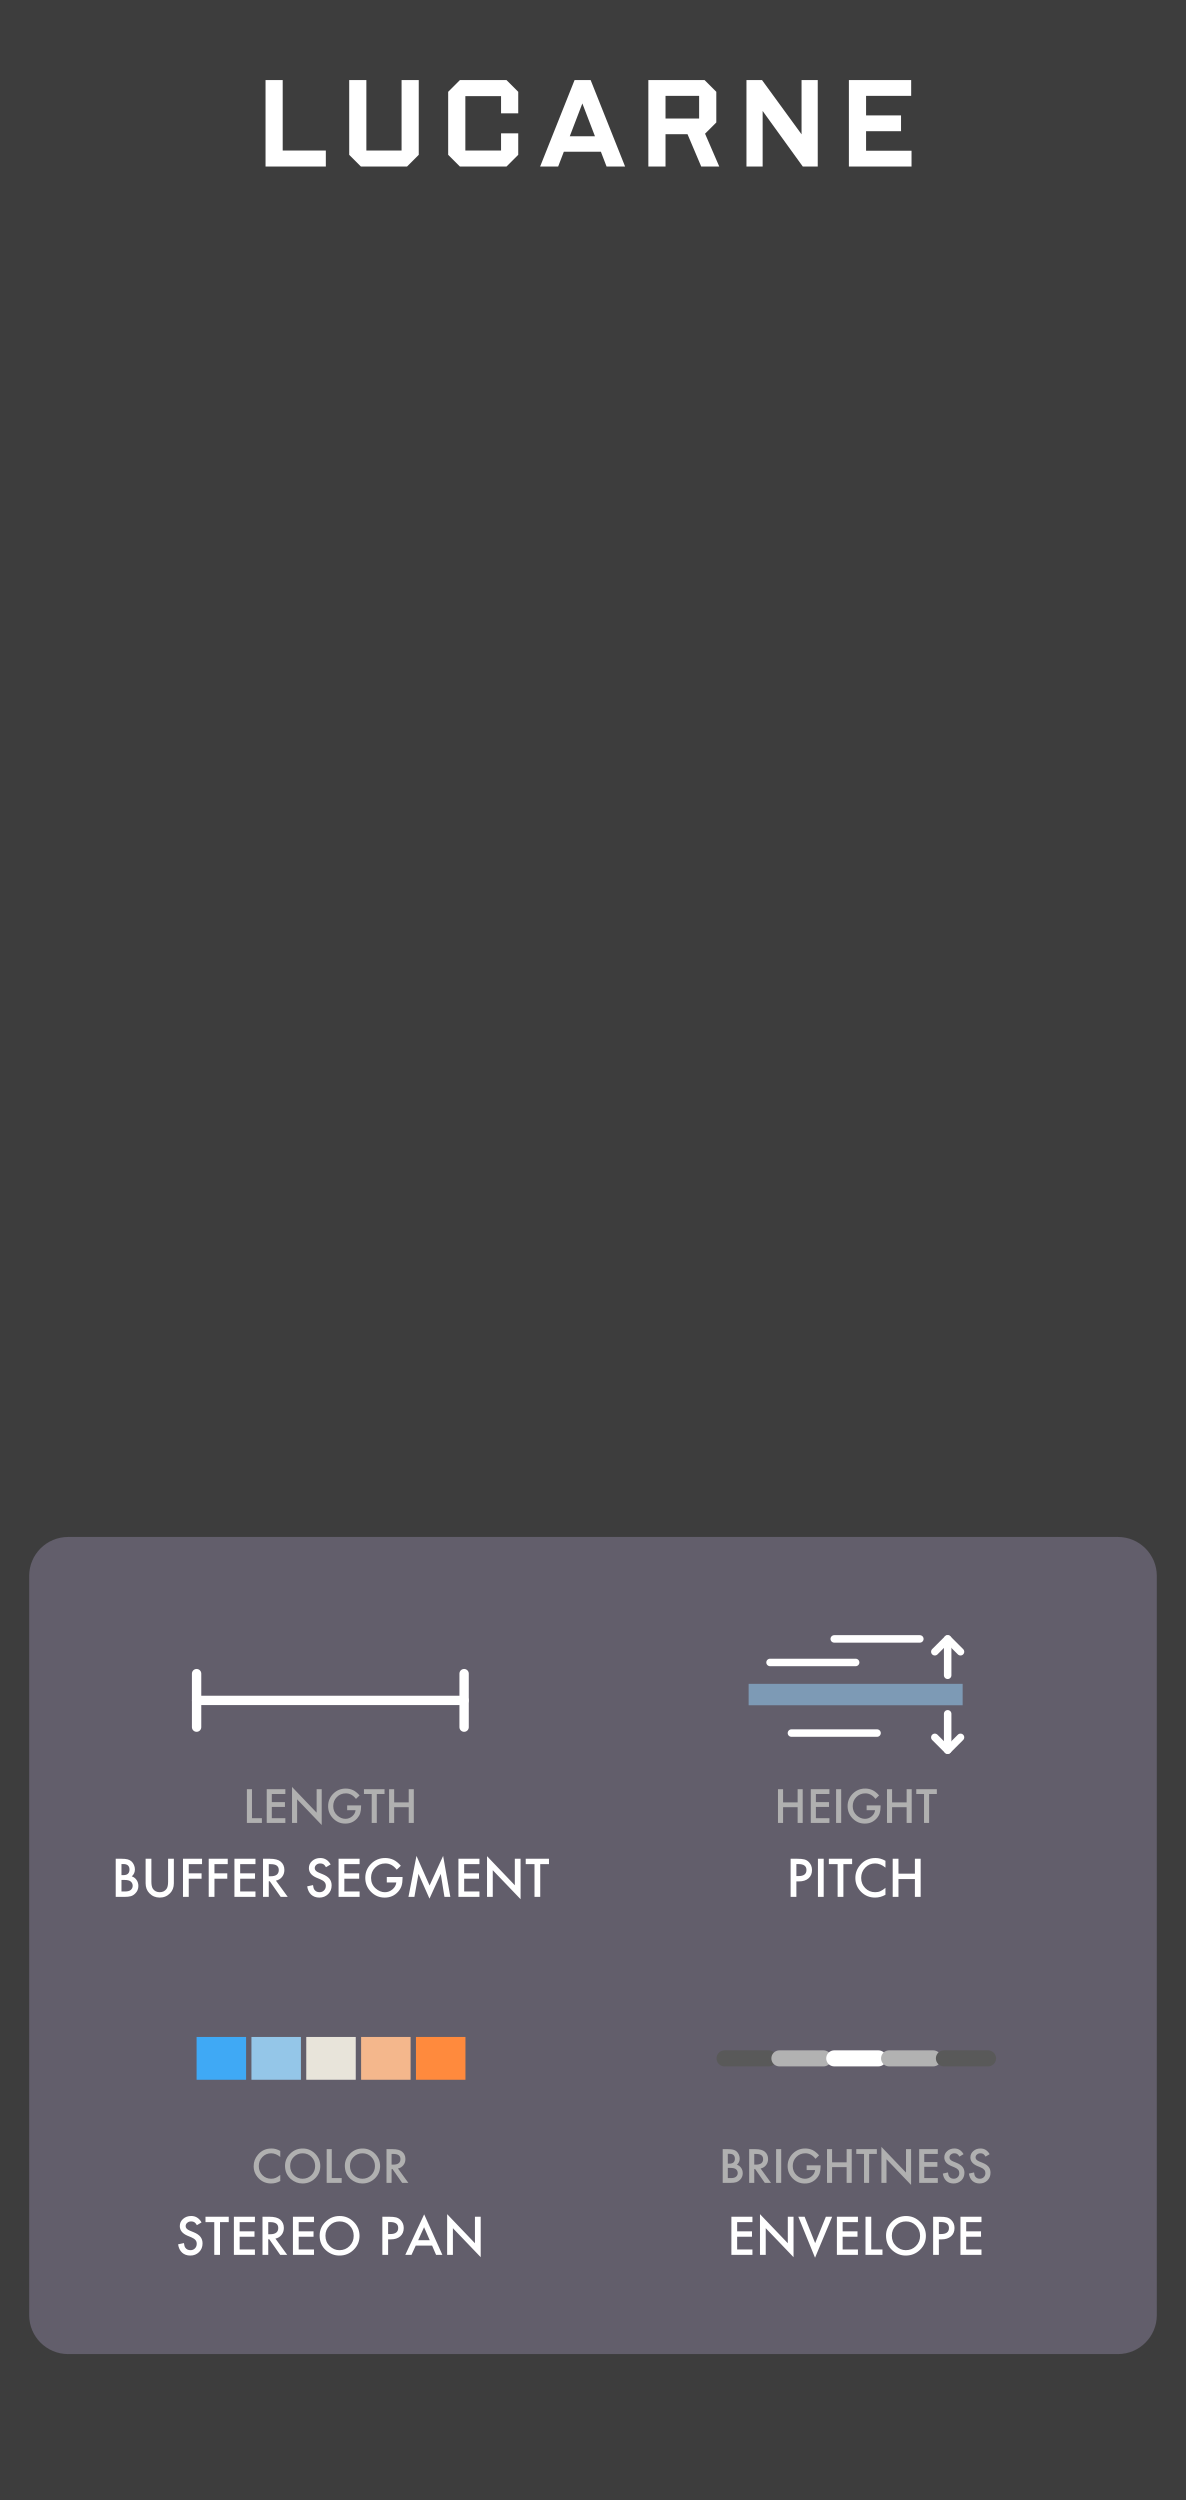
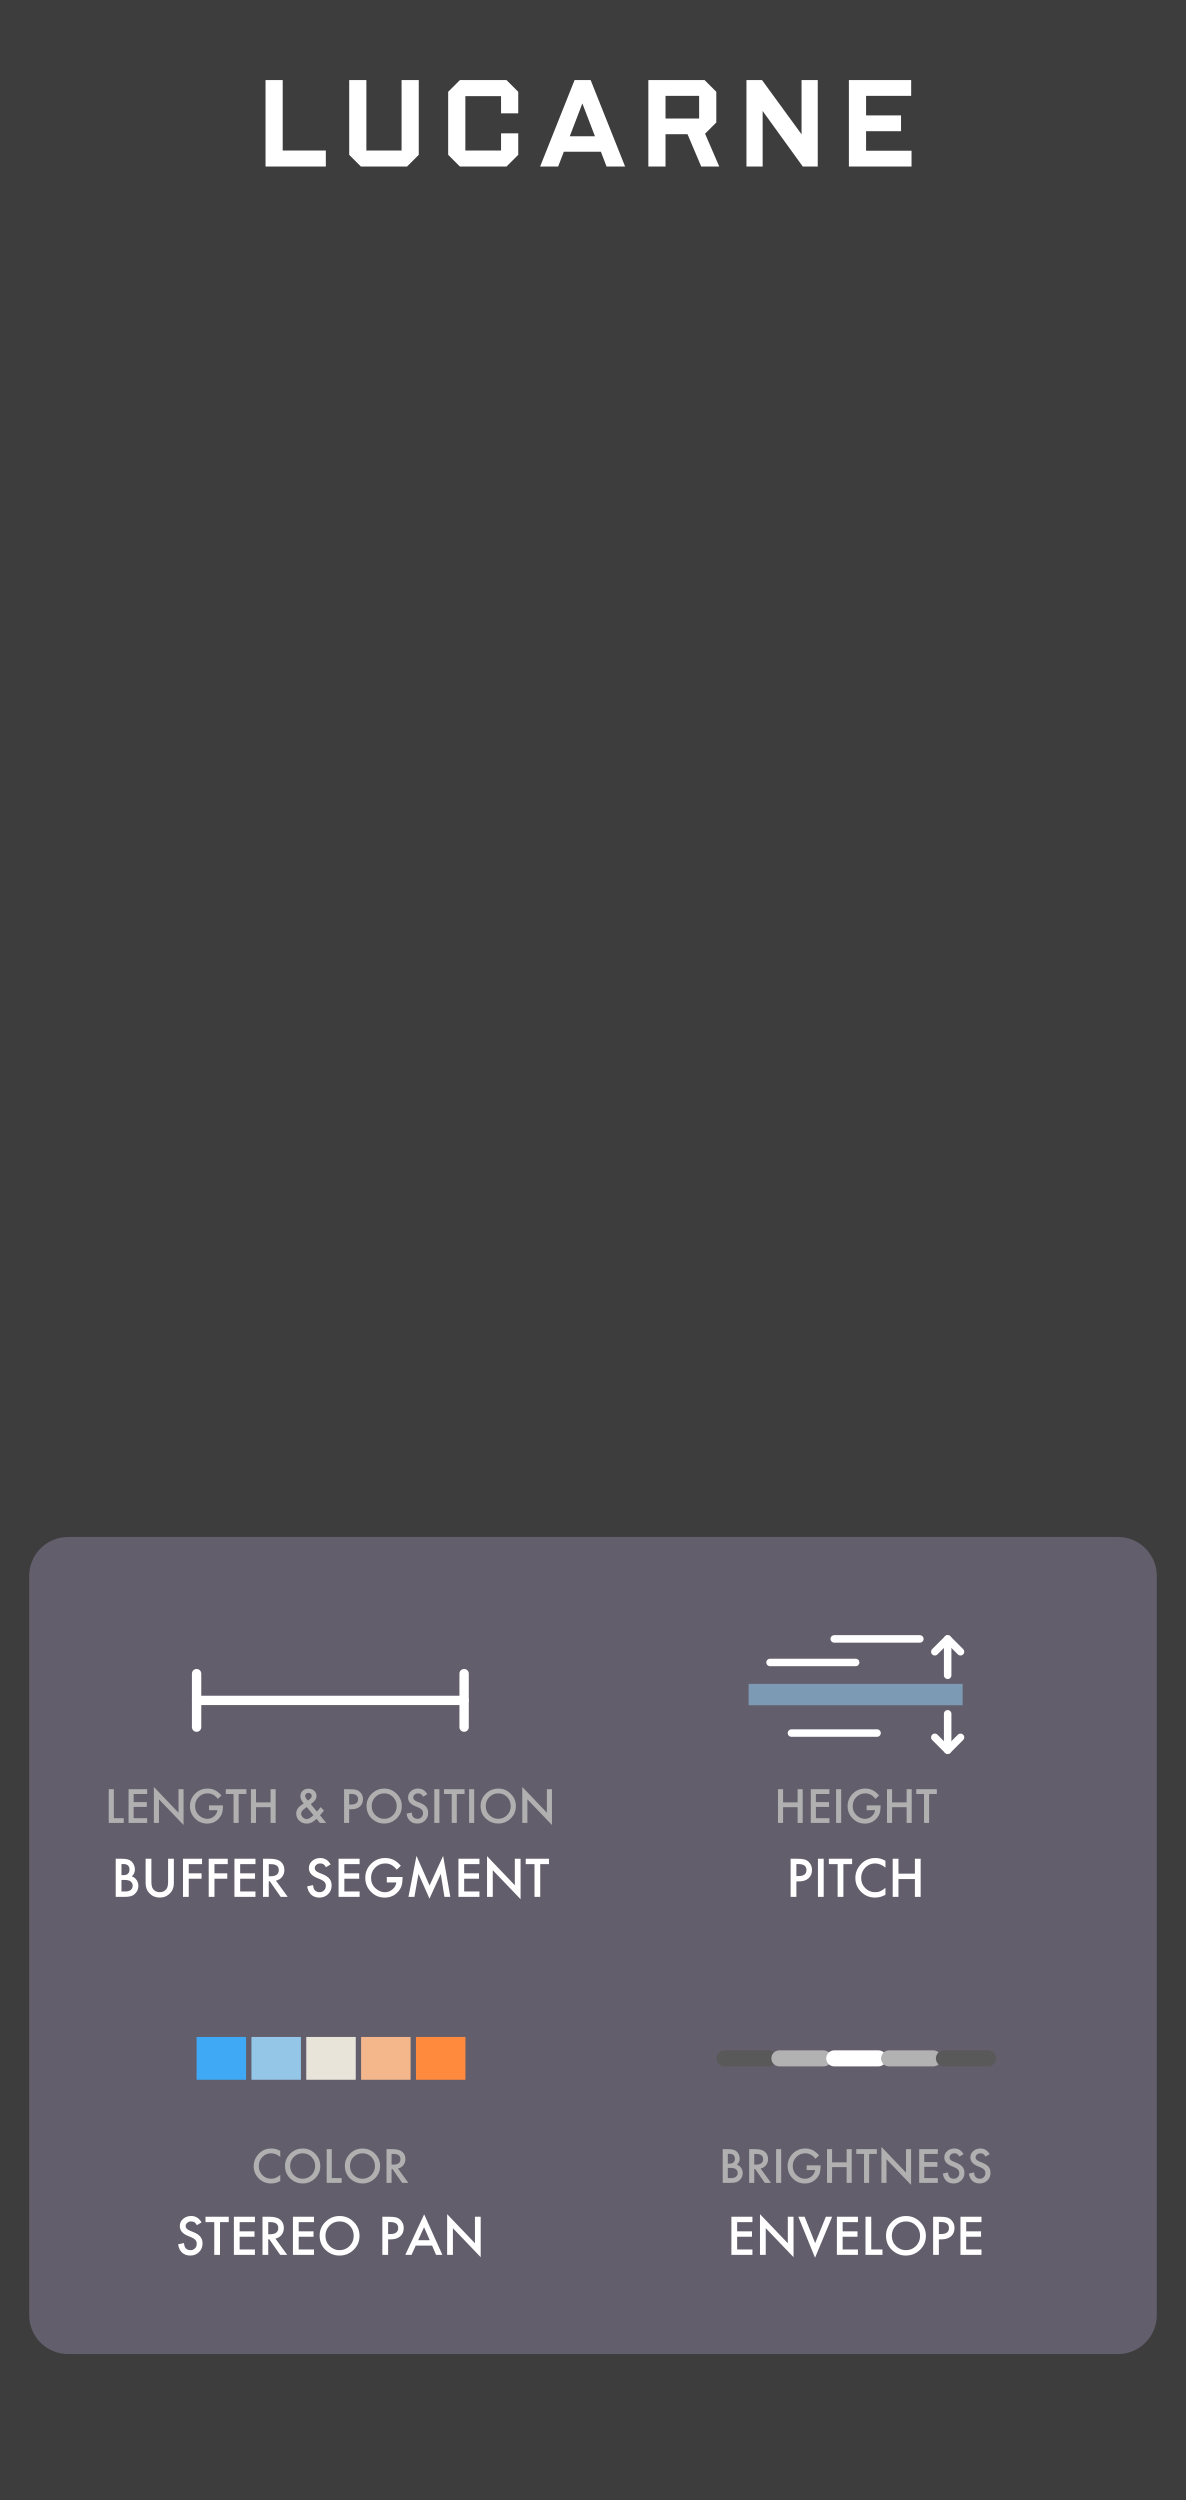
<svg xmlns="http://www.w3.org/2000/svg" version="1.1" width="60.96mm" height="128.5mm" viewBox="0 0 60.96 128.5">
  <g id="panel">
    <rect x="0" y="0" width="60.96" height="128.5" fill="#3d3d3d" />
    <rect class="zone" x="1.50" y="79.00" width="57.96" height="42.00" rx="2.00" fill="#9a8fb0" fill-opacity="0.4" />
    <path fill="#ffffff" d="M13.649 8.561H16.748V7.736H14.531V4.116H13.649Z M18.552 8.561H20.921L21.524 7.958V4.116H20.641V7.736H18.831V4.116H17.949V7.958Z M23.639 8.561H26.033L26.637 7.958V6.853H25.754V7.736H23.919V4.941H25.754V5.824H26.637V4.719L26.033 4.116H23.639L23.036 4.719V7.958Z M27.762 8.561H28.689L28.981 7.799H30.886L31.178 8.561H32.13L30.359 4.116H29.533ZM29.286 7.005 29.933 5.316 30.581 7.005Z M33.325 8.561H34.208V6.897H35.338L36.043 8.561H36.97L36.24 6.872L36.818 6.294V4.719L36.215 4.116H33.325ZM34.208 6.091V4.929H35.935V6.091Z M38.368 8.561H39.2V5.704L41.264 8.561H42.032V4.116H41.2V6.904L39.168 4.116H38.368Z M43.633 8.561H46.853V7.748H44.516V6.745H46.313V5.932H44.516V4.929H46.834V4.116H43.633Z" />
-     <path fill="#b0b0b0" d="M12.952 91.966V93.454H13.461V93.7H12.69V91.966Z M14.667 92.212H13.971V92.629H14.646V92.875H13.971V93.454H14.667V93.7H13.71V91.966H14.667Z M15.01 93.7V91.848L16.275 93.171V91.966H16.536V93.806L15.272 92.486V93.7Z M17.844 92.797H18.56V92.854Q18.56 93.05 18.514 93.2Q18.469 93.34 18.362 93.461Q18.121 93.733 17.748 93.733Q17.384 93.733 17.125 93.47Q16.865 93.206 16.865 92.836Q16.865 92.459 17.129 92.196Q17.393 91.932 17.772 91.932Q17.975 91.932 18.151 92.015Q18.32 92.099 18.483 92.285L18.296 92.464Q18.083 92.179 17.776 92.179Q17.501 92.179 17.315 92.369Q17.128 92.556 17.128 92.836Q17.128 93.126 17.336 93.314Q17.53 93.488 17.757 93.488Q17.95 93.488 18.104 93.357Q18.258 93.226 18.276 93.043H17.844Z M19.368 92.212V93.7H19.106V92.212H18.707V91.966H19.765V92.212Z M20.26 92.644H21.008V91.966H21.27V93.7H21.008V92.89H20.26V93.7H19.999V91.966H20.26Z" />
+     <path fill="#b0b0b0" d="M5.851 91.966V93.454H6.36V93.7H5.589V91.966Z M7.565 92.212H6.87V92.629H7.545V92.875H6.87V93.454H7.565V93.7H6.609V91.966H7.565Z M7.909 93.7V91.848L9.174 93.171V91.966H9.435V93.806L8.171 92.486V93.7Z M10.743 92.797H11.459V92.854Q11.459 93.05 11.413 93.2Q11.368 93.34 11.261 93.461Q11.02 93.733 10.647 93.733Q10.283 93.733 10.024 93.47Q9.764 93.206 9.764 92.836Q9.764 92.459 10.028 92.196Q10.292 91.932 10.671 91.932Q10.874 91.932 11.05 92.015Q11.219 92.099 11.382 92.285L11.195 92.464Q10.982 92.179 10.675 92.179Q10.4 92.179 10.214 92.369Q10.027 92.556 10.027 92.836Q10.027 93.126 10.235 93.314Q10.429 93.488 10.656 93.488Q10.849 93.488 11.003 93.357Q11.157 93.226 11.175 93.043H10.743Z M12.267 92.212V93.7H12.005V92.212H11.606V91.966H12.664V92.212Z M13.159 92.644H13.907V91.966H14.169V93.7H13.907V92.89H13.159V93.7H12.898V91.966H13.159Z M15.976 92.735 16.288 93.113 16.298 93.101Q16.349 93.046 16.394 92.994Q16.439 92.941 16.48 92.887L16.651 93.062Q16.62 93.107 16.568 93.167Q16.517 93.226 16.447 93.304L16.768 93.7H16.442L16.269 93.488Q16.031 93.734 15.774 93.734Q15.544 93.734 15.383 93.587Q15.226 93.438 15.226 93.22Q15.226 92.961 15.475 92.789L15.589 92.712Q15.591 92.711 15.596 92.706Q15.602 92.702 15.612 92.694Q15.44 92.511 15.44 92.333Q15.44 92.158 15.555 92.048Q15.672 91.938 15.856 91.938Q16.034 91.938 16.151 92.045Q16.268 92.151 16.268 92.314Q16.268 92.426 16.204 92.517Q16.141 92.608 15.976 92.735ZM15.768 92.882 15.754 92.893Q15.593 93.004 15.535 93.071Q15.477 93.138 15.477 93.214Q15.477 93.322 15.564 93.411Q15.654 93.498 15.761 93.498Q15.913 93.498 16.111 93.299ZM15.824 92.551 15.846 92.535Q15.901 92.494 15.937 92.463Q15.973 92.432 15.988 92.411Q16.022 92.369 16.022 92.309Q16.022 92.24 15.976 92.197Q15.93 92.155 15.852 92.155Q15.782 92.155 15.733 92.198Q15.685 92.24 15.685 92.305Q15.685 92.382 15.746 92.456L15.811 92.534Q15.814 92.54 15.824 92.551Z M17.947 92.996V93.7H17.685V91.966H17.982Q18.2 91.966 18.311 91.996Q18.423 92.027 18.508 92.111Q18.658 92.257 18.658 92.479Q18.658 92.717 18.498 92.857Q18.339 92.996 18.068 92.996ZM17.947 92.753H18.045Q18.405 92.753 18.405 92.476Q18.405 92.207 18.033 92.207H17.947Z M18.841 92.825Q18.841 92.459 19.109 92.196Q19.377 91.933 19.752 91.933Q20.122 91.933 20.387 92.198Q20.653 92.464 20.653 92.835Q20.653 93.209 20.386 93.47Q20.118 93.731 19.738 93.731Q19.402 93.731 19.135 93.499Q18.841 93.242 18.841 92.825ZM19.105 92.829Q19.105 93.116 19.298 93.301Q19.49 93.487 19.742 93.487Q20.014 93.487 20.202 93.298Q20.39 93.107 20.39 92.833Q20.39 92.556 20.204 92.368Q20.02 92.179 19.748 92.179Q19.478 92.179 19.291 92.368Q19.105 92.554 19.105 92.829Z M21.963 92.224 21.751 92.35Q21.691 92.247 21.637 92.215Q21.581 92.179 21.492 92.179Q21.383 92.179 21.312 92.241Q21.24 92.302 21.24 92.394Q21.24 92.521 21.428 92.598L21.601 92.669Q21.812 92.754 21.91 92.877Q22.008 93 22.008 93.179Q22.008 93.418 21.848 93.574Q21.688 93.731 21.45 93.731Q21.224 93.731 21.077 93.598Q20.932 93.464 20.896 93.222L21.161 93.163Q21.179 93.316 21.224 93.374Q21.305 93.487 21.46 93.487Q21.582 93.487 21.663 93.405Q21.744 93.323 21.744 93.197Q21.744 93.146 21.73 93.104Q21.716 93.062 21.686 93.027Q21.656 92.991 21.609 92.96Q21.562 92.93 21.497 92.902L21.33 92.832Q20.974 92.681 20.974 92.392Q20.974 92.196 21.123 92.065Q21.272 91.932 21.495 91.932Q21.795 91.932 21.963 92.224Z M22.585 91.966V93.7H22.323V91.966Z M23.48 92.212V93.7H23.219V92.212H22.82V91.966H23.878V92.212Z M24.373 91.966V93.7H24.111V91.966Z M24.703 92.825Q24.703 92.459 24.972 92.196Q25.239 91.933 25.614 91.933Q25.985 91.933 26.25 92.198Q26.516 92.464 26.516 92.835Q26.516 93.209 26.249 93.47Q25.98 93.731 25.601 93.731Q25.265 93.731 24.997 93.499Q24.703 93.242 24.703 92.825ZM24.967 92.829Q24.967 93.116 25.16 93.301Q25.352 93.487 25.604 93.487Q25.877 93.487 26.064 93.298Q26.252 93.107 26.252 92.833Q26.252 92.556 26.067 92.368Q25.882 92.179 25.611 92.179Q25.34 92.179 25.154 92.368Q24.967 92.554 24.967 92.829Z M26.845 93.7V91.848L28.109 93.171V91.966H28.371V93.806L27.107 92.486V93.7Z" />
    <path fill="#b0b0b0" d="M40.25 92.644H40.998V91.966H41.259V93.7H40.998V92.89H40.25V93.7H39.988V91.966H40.25Z M42.632 92.212H41.937V92.629H42.612V92.875H41.937V93.454H42.632V93.7H41.675V91.966H42.632Z M43.237 91.966V93.7H42.975V91.966Z M44.545 92.797H45.262V92.854Q45.262 93.05 45.216 93.2Q45.171 93.34 45.064 93.461Q44.823 93.733 44.45 93.733Q44.086 93.733 43.827 93.47Q43.567 93.206 43.567 92.836Q43.567 92.459 43.831 92.196Q44.095 91.932 44.474 91.932Q44.677 91.932 44.853 92.015Q45.022 92.099 45.184 92.285L44.998 92.464Q44.785 92.179 44.478 92.179Q44.203 92.179 44.016 92.369Q43.83 92.556 43.83 92.836Q43.83 93.126 44.038 93.314Q44.232 93.488 44.459 93.488Q44.652 93.488 44.806 93.357Q44.96 93.226 44.978 93.043H44.545Z M45.853 92.644H46.601V91.966H46.862V93.7H46.601V92.89H45.853V93.7H45.591V91.966H45.853Z M47.756 92.212V93.7H47.495V92.212H47.096V91.966H48.154V92.212Z" />
    <path fill="#ffffff" d="M5.948 97.5V95.54H6.242Q6.439 95.54 6.556 95.57Q6.674 95.601 6.755 95.673Q6.838 95.748 6.886 95.86Q6.935 95.973 6.935 96.088Q6.935 96.299 6.774 96.445Q6.93 96.498 7.021 96.632Q7.112 96.764 7.112 96.939Q7.112 97.169 6.949 97.327Q6.852 97.425 6.73 97.463Q6.597 97.5 6.396 97.5ZM6.244 96.382H6.336Q6.501 96.382 6.578 96.309Q6.655 96.236 6.655 96.093Q6.655 95.955 6.576 95.883Q6.497 95.812 6.348 95.812H6.244ZM6.244 97.222H6.426Q6.627 97.222 6.721 97.143Q6.82 97.058 6.82 96.927Q6.82 96.8 6.725 96.714Q6.632 96.629 6.393 96.629H6.244Z M7.781 95.54V96.721Q7.781 96.973 7.863 97.09Q7.987 97.259 8.21 97.259Q8.435 97.259 8.558 97.09Q8.64 96.977 8.64 96.721V95.54H8.936V96.802Q8.936 97.112 8.743 97.312Q8.526 97.536 8.21 97.536Q7.894 97.536 7.678 97.312Q7.485 97.112 7.485 96.802V95.54Z M10.385 95.818H9.702V96.289H10.361V96.567H9.702V97.5H9.406V95.54H10.385Z M11.706 95.818H11.023V96.289H11.682V96.567H11.023V97.5H10.728V95.54H11.706Z M13.131 95.818H12.345V96.289H13.108V96.567H12.345V97.222H13.131V97.5H12.049V95.54H13.131Z M14.183 96.665 14.79 97.5H14.428L13.868 96.698H13.815V97.5H13.519V95.54H13.866Q14.254 95.54 14.427 95.686Q14.617 95.848 14.617 96.115Q14.617 96.323 14.498 96.473Q14.379 96.623 14.183 96.665ZM13.815 96.44H13.909Q14.329 96.44 14.329 96.119Q14.329 95.818 13.92 95.818H13.815Z M16.995 95.832 16.755 95.974Q16.688 95.857 16.627 95.822Q16.564 95.781 16.463 95.781Q16.34 95.781 16.259 95.851Q16.178 95.919 16.178 96.024Q16.178 96.167 16.391 96.255L16.586 96.335Q16.825 96.431 16.936 96.57Q17.046 96.709 17.046 96.911Q17.046 97.181 16.866 97.358Q16.684 97.536 16.415 97.536Q16.16 97.536 15.994 97.384Q15.83 97.233 15.789 96.959L16.089 96.893Q16.109 97.066 16.16 97.132Q16.251 97.259 16.426 97.259Q16.565 97.259 16.656 97.166Q16.748 97.073 16.748 96.931Q16.748 96.874 16.732 96.827Q16.716 96.779 16.682 96.739Q16.649 96.699 16.595 96.664Q16.542 96.629 16.468 96.597L16.279 96.519Q15.877 96.349 15.877 96.021Q15.877 95.8 16.046 95.652Q16.214 95.502 16.466 95.502Q16.805 95.502 16.995 95.832Z M18.484 95.818H17.699V96.289H18.462V96.567H17.699V97.222H18.484V97.5H17.403V95.54H18.484Z M19.881 96.479H20.691V96.544Q20.691 96.765 20.639 96.935Q20.588 97.092 20.467 97.23Q20.194 97.537 19.773 97.537Q19.362 97.537 19.068 97.24Q18.775 96.941 18.775 96.524Q18.775 96.097 19.073 95.8Q19.372 95.502 19.8 95.502Q20.029 95.502 20.229 95.596Q20.419 95.69 20.603 95.9L20.392 96.102Q20.151 95.781 19.805 95.781Q19.494 95.781 19.283 95.996Q19.072 96.206 19.072 96.524Q19.072 96.851 19.307 97.063Q19.527 97.26 19.783 97.26Q20.001 97.26 20.175 97.113Q20.349 96.964 20.37 96.757H19.881Z M20.994 97.5 21.407 95.393 22.08 96.916 22.777 95.393 23.147 97.5H22.844L22.655 96.317L22.075 97.59L21.511 96.316L21.3 97.5Z M24.644 95.818H23.858V96.289H24.621V96.567H23.858V97.222H24.644V97.5H23.563V95.54H24.644Z M25.033 97.5V95.407L26.462 96.902V95.54H26.758V97.619L25.328 96.128V97.5Z M27.768 95.818V97.5H27.473V95.818H27.022V95.54H28.218V95.818Z" />
    <path fill="#ffffff" d="M40.934 96.704V97.5H40.638V95.54H40.973Q41.219 95.54 41.345 95.574Q41.472 95.608 41.569 95.704Q41.737 95.869 41.737 96.12Q41.737 96.389 41.557 96.547Q41.377 96.704 41.071 96.704ZM40.934 96.43H41.044Q41.452 96.43 41.452 96.116Q41.452 95.813 41.032 95.813H40.934Z M42.338 95.54V97.5H42.042V95.54Z M43.35 95.818V97.5H43.054V95.818H42.603V95.54H43.799V95.818Z M45.512 95.645V95.996Q45.255 95.781 44.981 95.781Q44.679 95.781 44.472 95.998Q44.264 96.214 44.264 96.526Q44.264 96.835 44.472 97.047Q44.68 97.259 44.982 97.259Q45.138 97.259 45.248 97.208Q45.309 97.183 45.374 97.139Q45.439 97.096 45.512 97.035V97.392Q45.258 97.536 44.978 97.536Q44.558 97.536 44.261 97.242Q43.965 96.946 43.965 96.529Q43.965 96.154 44.213 95.861Q44.518 95.502 45.001 95.502Q45.265 95.502 45.512 95.645Z M46.181 96.307H47.026V95.54H47.322V97.5H47.026V96.585H46.181V97.5H45.885V95.54H46.181Z" />
    <path fill="#b0b0b0" d="M14.406 110.559V110.869Q14.179 110.679 13.937 110.679Q13.669 110.679 13.486 110.871Q13.302 111.062 13.302 111.339Q13.302 111.612 13.486 111.799Q13.67 111.987 13.938 111.987Q14.076 111.987 14.172 111.942Q14.226 111.919 14.284 111.881Q14.342 111.843 14.406 111.789V112.105Q14.181 112.231 13.934 112.231Q13.563 112.231 13.3 111.972Q13.038 111.71 13.038 111.341Q13.038 111.01 13.257 110.75Q13.527 110.432 13.955 110.432Q14.188 110.432 14.406 110.559Z M14.65 111.325Q14.65 110.959 14.918 110.696Q15.185 110.433 15.56 110.433Q15.931 110.433 16.196 110.698Q16.462 110.964 16.462 111.335Q16.462 111.709 16.195 111.97Q15.927 112.231 15.547 112.231Q15.211 112.231 14.944 111.999Q14.65 111.742 14.65 111.325ZM14.914 111.329Q14.914 111.616 15.107 111.801Q15.299 111.987 15.55 111.987Q15.823 111.987 16.011 111.798Q16.198 111.607 16.198 111.333Q16.198 111.056 16.013 110.868Q15.829 110.679 15.557 110.679Q15.286 110.679 15.1 110.868Q14.914 111.054 14.914 111.329Z M17.053 110.466V111.954H17.563V112.2H16.791V110.466Z M17.725 111.325Q17.725 110.959 17.993 110.696Q18.26 110.433 18.635 110.433Q19.006 110.433 19.271 110.698Q19.537 110.964 19.537 111.335Q19.537 111.709 19.27 111.97Q19.001 112.231 18.622 112.231Q18.286 112.231 18.019 111.999Q17.725 111.742 17.725 111.325ZM17.988 111.329Q17.988 111.616 18.182 111.801Q18.374 111.987 18.625 111.987Q18.898 111.987 19.086 111.798Q19.273 111.607 19.273 111.333Q19.273 111.056 19.088 110.868Q18.904 110.679 18.632 110.679Q18.361 110.679 18.175 110.868Q17.988 111.054 17.988 111.329Z M20.454 111.461 20.99 112.2H20.67L20.175 111.49H20.128V112.2H19.866V110.466H20.173Q20.516 110.466 20.669 110.595Q20.838 110.739 20.838 110.975Q20.838 111.159 20.732 111.291Q20.627 111.424 20.454 111.461ZM20.128 111.262H20.211Q20.583 111.262 20.583 110.978Q20.583 110.712 20.221 110.712H20.128Z" />
    <path fill="#b0b0b0" d="M37.147 112.2V110.466H37.408Q37.582 110.466 37.685 110.493Q37.79 110.52 37.862 110.584Q37.935 110.65 37.977 110.749Q38.021 110.849 38.021 110.951Q38.021 111.138 37.878 111.267Q38.017 111.314 38.096 111.432Q38.177 111.549 38.177 111.704Q38.177 111.907 38.033 112.047Q37.947 112.134 37.839 112.167Q37.721 112.2 37.544 112.2ZM37.409 111.211H37.491Q37.637 111.211 37.705 111.146Q37.773 111.081 37.773 110.956Q37.773 110.833 37.703 110.77Q37.634 110.706 37.501 110.706H37.409ZM37.409 111.954H37.571Q37.748 111.954 37.831 111.884Q37.919 111.809 37.919 111.694Q37.919 111.581 37.835 111.505Q37.753 111.43 37.542 111.43H37.409Z M39.095 111.461 39.632 112.2H39.311L38.816 111.49H38.769V112.2H38.507V110.466H38.814Q39.158 110.466 39.31 110.595Q39.479 110.739 39.479 110.975Q39.479 111.159 39.373 111.291Q39.268 111.424 39.095 111.461ZM38.769 111.262H38.852Q39.224 111.262 39.224 110.978Q39.224 110.712 38.862 110.712H38.769Z M40.154 110.466V112.2H39.892V110.466Z M41.462 111.297H42.179V111.354Q42.179 111.55 42.133 111.7Q42.088 111.84 41.981 111.961Q41.74 112.233 41.367 112.233Q41.003 112.233 40.743 111.97Q40.484 111.706 40.484 111.336Q40.484 110.959 40.748 110.696Q41.012 110.432 41.39 110.432Q41.594 110.432 41.77 110.515Q41.938 110.599 42.101 110.785L41.915 110.964Q41.701 110.679 41.395 110.679Q41.12 110.679 40.933 110.869Q40.747 111.056 40.747 111.336Q40.747 111.626 40.955 111.814Q41.149 111.988 41.376 111.988Q41.569 111.988 41.723 111.857Q41.877 111.726 41.895 111.543H41.462Z M42.769 111.144H43.517V110.466H43.779V112.2H43.517V111.39H42.769V112.2H42.508V110.466H42.769Z M44.673 110.712V112.2H44.411V110.712H44.013V110.466H45.07V110.712Z M45.304 112.2V110.348L46.569 111.671V110.466H46.83V112.306L45.566 110.986V112.2Z M48.203 110.712H47.507V111.129H48.182V111.375H47.507V111.954H48.203V112.2H47.246V110.466H48.203Z M49.527 110.724 49.314 110.85Q49.255 110.747 49.201 110.715Q49.145 110.679 49.056 110.679Q48.947 110.679 48.875 110.741Q48.803 110.802 48.803 110.894Q48.803 111.021 48.992 111.098L49.165 111.169Q49.376 111.254 49.474 111.377Q49.572 111.5 49.572 111.679Q49.572 111.918 49.412 112.074Q49.252 112.231 49.013 112.231Q48.788 112.231 48.641 112.098Q48.496 111.964 48.46 111.722L48.725 111.663Q48.743 111.816 48.788 111.874Q48.869 111.987 49.024 111.987Q49.146 111.987 49.227 111.905Q49.308 111.823 49.308 111.697Q49.308 111.646 49.294 111.604Q49.28 111.562 49.25 111.527Q49.22 111.491 49.173 111.46Q49.126 111.43 49.061 111.402L48.893 111.332Q48.537 111.181 48.537 110.892Q48.537 110.696 48.687 110.565Q48.836 110.432 49.058 110.432Q49.358 110.432 49.527 110.724Z M50.868 110.724 50.655 110.85Q50.596 110.747 50.542 110.715Q50.486 110.679 50.397 110.679Q50.288 110.679 50.216 110.741Q50.144 110.802 50.144 110.894Q50.144 111.021 50.333 111.098L50.506 111.169Q50.717 111.254 50.815 111.377Q50.913 111.5 50.913 111.679Q50.913 111.918 50.753 112.074Q50.592 112.231 50.354 112.231Q50.129 112.231 49.982 112.098Q49.837 111.964 49.801 111.722L50.066 111.663Q50.084 111.816 50.129 111.874Q50.21 111.987 50.365 111.987Q50.487 111.987 50.568 111.905Q50.649 111.823 50.649 111.697Q50.649 111.646 50.635 111.604Q50.621 111.562 50.591 111.527Q50.561 111.491 50.514 111.46Q50.467 111.43 50.402 111.402L50.234 111.332Q49.878 111.181 49.878 110.892Q49.878 110.696 50.028 110.565Q50.177 110.432 50.399 110.432Q50.699 110.432 50.868 110.724Z" />
    <path fill="#ffffff" d="M10.36 114.232 10.12 114.374Q10.053 114.257 9.992 114.222Q9.928 114.181 9.828 114.181Q9.705 114.181 9.624 114.251Q9.542 114.319 9.542 114.424Q9.542 114.567 9.756 114.655L9.951 114.735Q10.19 114.831 10.3 114.97Q10.411 115.109 10.411 115.311Q10.411 115.581 10.231 115.758Q10.049 115.936 9.78 115.936Q9.525 115.936 9.358 115.784Q9.195 115.633 9.154 115.359L9.454 115.293Q9.474 115.466 9.525 115.532Q9.616 115.659 9.791 115.659Q9.93 115.659 10.021 115.566Q10.112 115.473 10.112 115.331Q10.112 115.274 10.097 115.227Q10.081 115.179 10.047 115.139Q10.013 115.099 9.96 115.064Q9.907 115.029 9.833 114.997L9.644 114.919Q9.242 114.749 9.242 114.421Q9.242 114.2 9.41 114.052Q9.579 113.902 9.831 113.902Q10.17 113.902 10.36 114.232Z M11.308 114.218V115.9H11.013V114.218H10.562V113.94H11.758V114.218Z M13.103 114.218H12.318V114.689H13.081V114.967H12.318V115.622H13.103V115.9H12.022V113.94H13.103Z M14.156 115.065 14.763 115.9H14.401L13.841 115.098H13.788V115.9H13.492V113.94H13.839Q14.227 113.94 14.4 114.086Q14.59 114.248 14.59 114.515Q14.59 114.723 14.471 114.873Q14.351 115.023 14.156 115.065ZM13.788 114.84H13.882Q14.302 114.84 14.302 114.519Q14.302 114.218 13.893 114.218H13.788Z M16.139 114.218H15.353V114.689H16.116V114.967H15.353V115.622H16.139V115.9H15.057V113.94H16.139Z M16.43 114.911Q16.43 114.497 16.733 114.2Q17.035 113.903 17.459 113.903Q17.878 113.903 18.178 114.203Q18.479 114.502 18.479 114.922Q18.479 115.345 18.177 115.64Q17.873 115.936 17.444 115.936Q17.064 115.936 16.762 115.673Q16.43 115.382 16.43 114.911ZM16.728 114.915Q16.728 115.24 16.946 115.449Q17.163 115.659 17.448 115.659Q17.756 115.659 17.968 115.446Q18.18 115.23 18.18 114.92Q18.18 114.606 17.971 114.394Q17.763 114.181 17.455 114.181Q17.149 114.181 16.939 114.394Q16.728 114.605 16.728 114.915Z M19.949 115.104V115.9H19.653V113.94H19.988Q20.234 113.94 20.36 113.974Q20.487 114.008 20.584 114.104Q20.752 114.269 20.752 114.52Q20.752 114.789 20.572 114.947Q20.392 115.104 20.086 115.104ZM19.949 114.83H20.059Q20.467 114.83 20.467 114.516Q20.467 114.213 20.047 114.213H19.949Z M22.209 115.424H21.369L21.151 115.9H20.832L21.802 113.817L22.738 115.9H22.414ZM22.088 115.146 21.797 114.479 21.493 115.146Z M22.983 115.9V113.807L24.412 115.302V113.94H24.708V116.019L23.279 114.528V115.9Z" />
    <path fill="#ffffff" d="M38.675 114.218H37.889V114.689H38.652V114.967H37.889V115.622H38.675V115.9H37.593V113.94H38.675Z M39.063 115.9V113.807L40.493 115.302V113.94H40.788V116.019L39.359 114.528V115.9Z M41.357 113.94 41.899 115.298 42.449 113.94H42.773L41.893 116.047L41.033 113.94Z M44.098 114.218H43.312V114.689H44.075V114.967H43.312V115.622H44.098V115.9H43.016V113.94H44.098Z M44.782 113.94V115.622H45.359V115.9H44.487V113.94Z M45.542 114.911Q45.542 114.497 45.845 114.2Q46.147 113.903 46.571 113.903Q46.99 113.903 47.29 114.203Q47.591 114.502 47.591 114.922Q47.591 115.345 47.288 115.64Q46.985 115.936 46.556 115.936Q46.176 115.936 45.874 115.673Q45.542 115.382 45.542 114.911ZM45.84 114.915Q45.84 115.24 46.058 115.449Q46.275 115.659 46.56 115.659Q46.868 115.659 47.08 115.446Q47.292 115.23 47.292 114.92Q47.292 114.606 47.083 114.394Q46.875 114.181 46.567 114.181Q46.261 114.181 46.051 114.394Q45.84 114.605 45.84 114.915Z M48.258 115.104V115.9H47.963V113.94H48.298Q48.544 113.94 48.67 113.974Q48.797 114.008 48.893 114.104Q49.062 114.269 49.062 114.52Q49.062 114.789 48.882 114.947Q48.701 115.104 48.395 115.104ZM48.258 114.83H48.369Q48.776 114.83 48.776 114.516Q48.776 114.213 48.356 114.213H48.258Z M50.448 114.218H49.662V114.689H50.425V114.967H49.662V115.622H50.448V115.9H49.367V113.94H50.448Z" />
  </g>
  <g id="glyphs">
    <line x1="10.105" y1="87.4" x2="23.855" y2="87.4" stroke="#ffffff" stroke-width="0.481" stroke-linecap="round" />
    <line x1="10.105" y1="86.025" x2="10.105" y2="88.775" stroke="#ffffff" stroke-width="0.481" stroke-linecap="round" />
    <line x1="23.855" y1="86.025" x2="23.855" y2="88.775" stroke="#ffffff" stroke-width="0.481" stroke-linecap="round" />
    <polygon points="38.48,86.55 49.48,86.55 49.48,87.65 38.48,87.65" fill="#7d9ab5" />
    <line x1="39.58" y1="85.45" x2="43.98" y2="85.45" stroke="#ffffff" stroke-width="0.385" stroke-linecap="round" />
    <line x1="42.88" y1="84.24" x2="47.28" y2="84.24" stroke="#ffffff" stroke-width="0.385" stroke-linecap="round" />
    <line x1="40.68" y1="89.08" x2="45.08" y2="89.08" stroke="#ffffff" stroke-width="0.385" stroke-linecap="round" />
    <polyline points="48.71,86.11 48.71,84.24" fill="none" stroke="#ffffff" stroke-width="0.385" stroke-linecap="round" stroke-linejoin="round" />
    <polyline points="48.05,84.9 48.71,84.24 49.37,84.9" fill="none" stroke="#ffffff" stroke-width="0.385" stroke-linecap="round" stroke-linejoin="round" />
    <polyline points="48.71,88.09 48.71,89.96" fill="none" stroke="#ffffff" stroke-width="0.385" stroke-linecap="round" stroke-linejoin="round" />
    <polyline points="48.05,89.3 48.71,89.96 49.37,89.3" fill="none" stroke="#ffffff" stroke-width="0.385" stroke-linecap="round" stroke-linejoin="round" />
    <polygon points="10.105,104.7 12.649,104.7 12.649,106.9 10.105,106.9" fill="#3fa9f5" />
    <polygon points="12.924,104.7 15.467,104.7 15.467,106.9 12.924,106.9" fill="#94c6e8" />
    <polygon points="15.742,104.7 18.286,104.7 18.286,106.9 15.742,106.9" fill="#e8e4da" />
    <polygon points="18.561,104.7 21.105,104.7 21.105,106.9 18.561,106.9" fill="#f4b78c" />
    <polygon points="21.38,104.7 23.924,104.7 23.924,106.9 21.38,106.9" fill="#ff8a3d" />
    <line x1="37.242" y1="105.8" x2="39.511" y2="105.8" stroke="#595959" stroke-width="0.825" stroke-linecap="round" />
    <line x1="40.061" y1="105.8" x2="42.33" y2="105.8" stroke="#b2b2b2" stroke-width="0.825" stroke-linecap="round" />
    <line x1="42.88" y1="105.8" x2="45.149" y2="105.8" stroke="#ffffff" stroke-width="0.825" stroke-linecap="round" />
    <line x1="45.699" y1="105.8" x2="47.968" y2="105.8" stroke="#b2b2b2" stroke-width="0.825" stroke-linecap="round" />
    <line x1="48.517" y1="105.8" x2="50.786" y2="105.8" stroke="#595959" stroke-width="0.825" stroke-linecap="round" />
  </g>
  <g id="components" style="display:none">
    <rect id="SCREEN#Widget" x="3.48" y="14.0" width="54.0" height="60.0" fill="#ffff00" />
  </g>
</svg>
